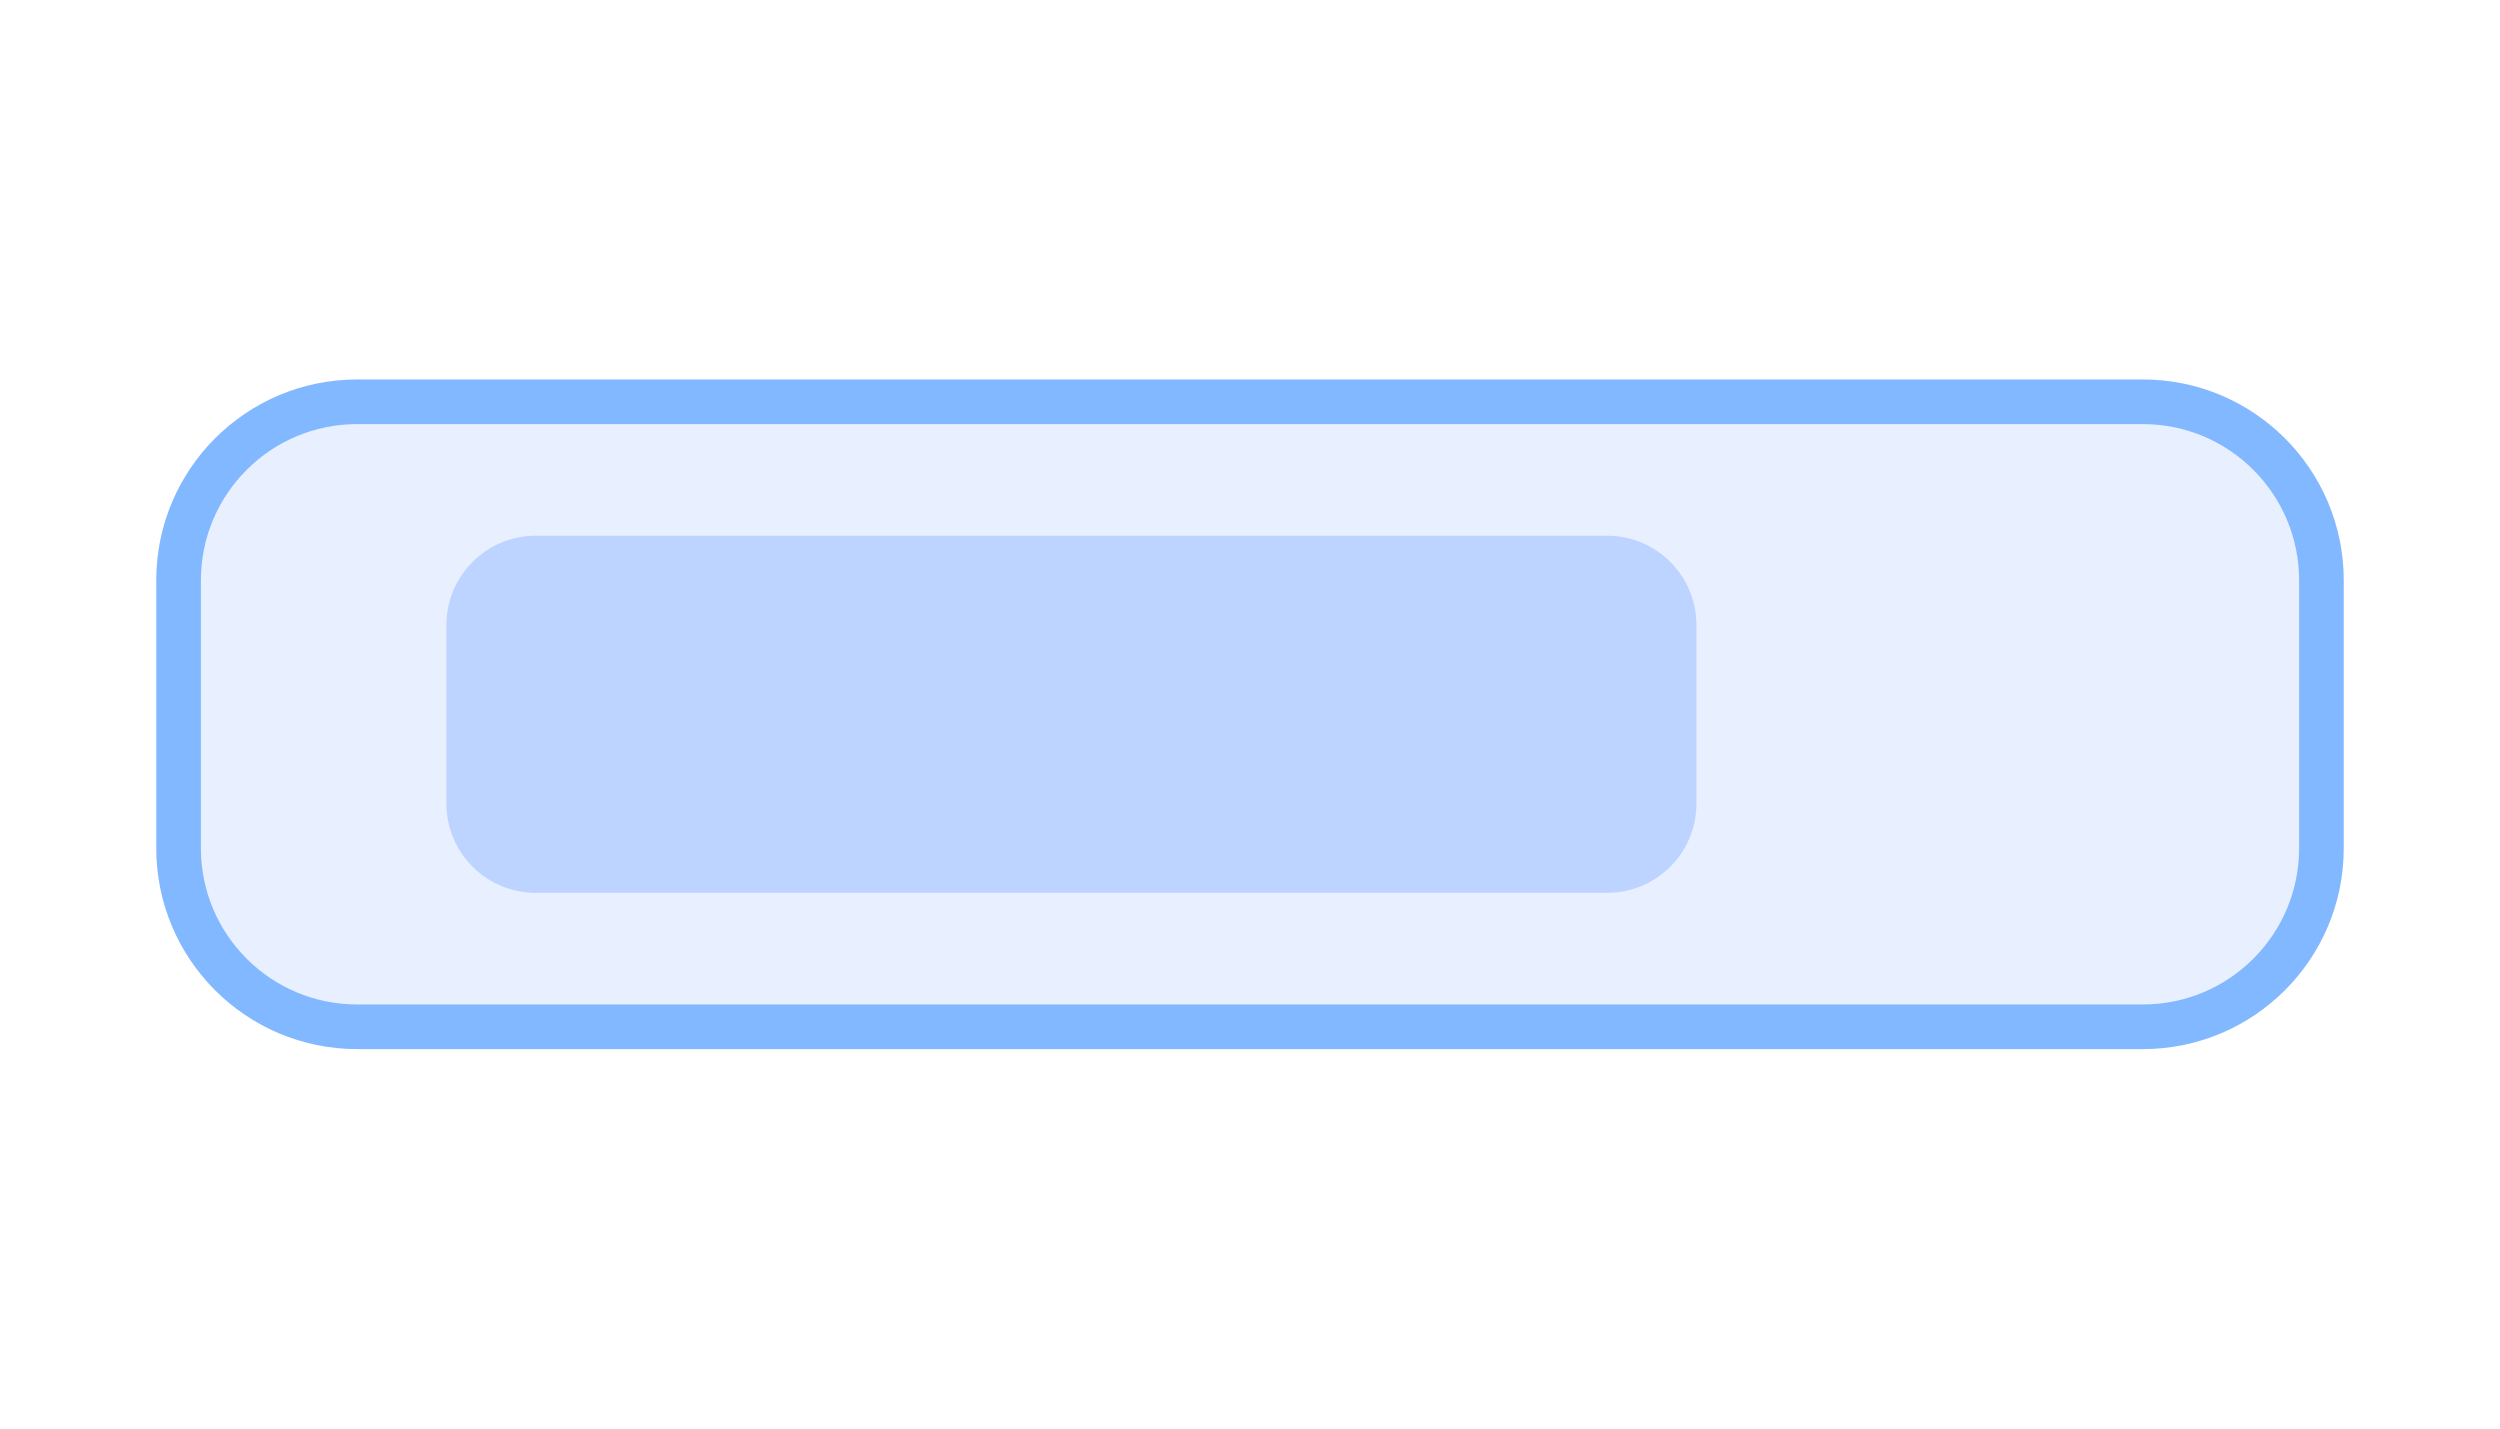
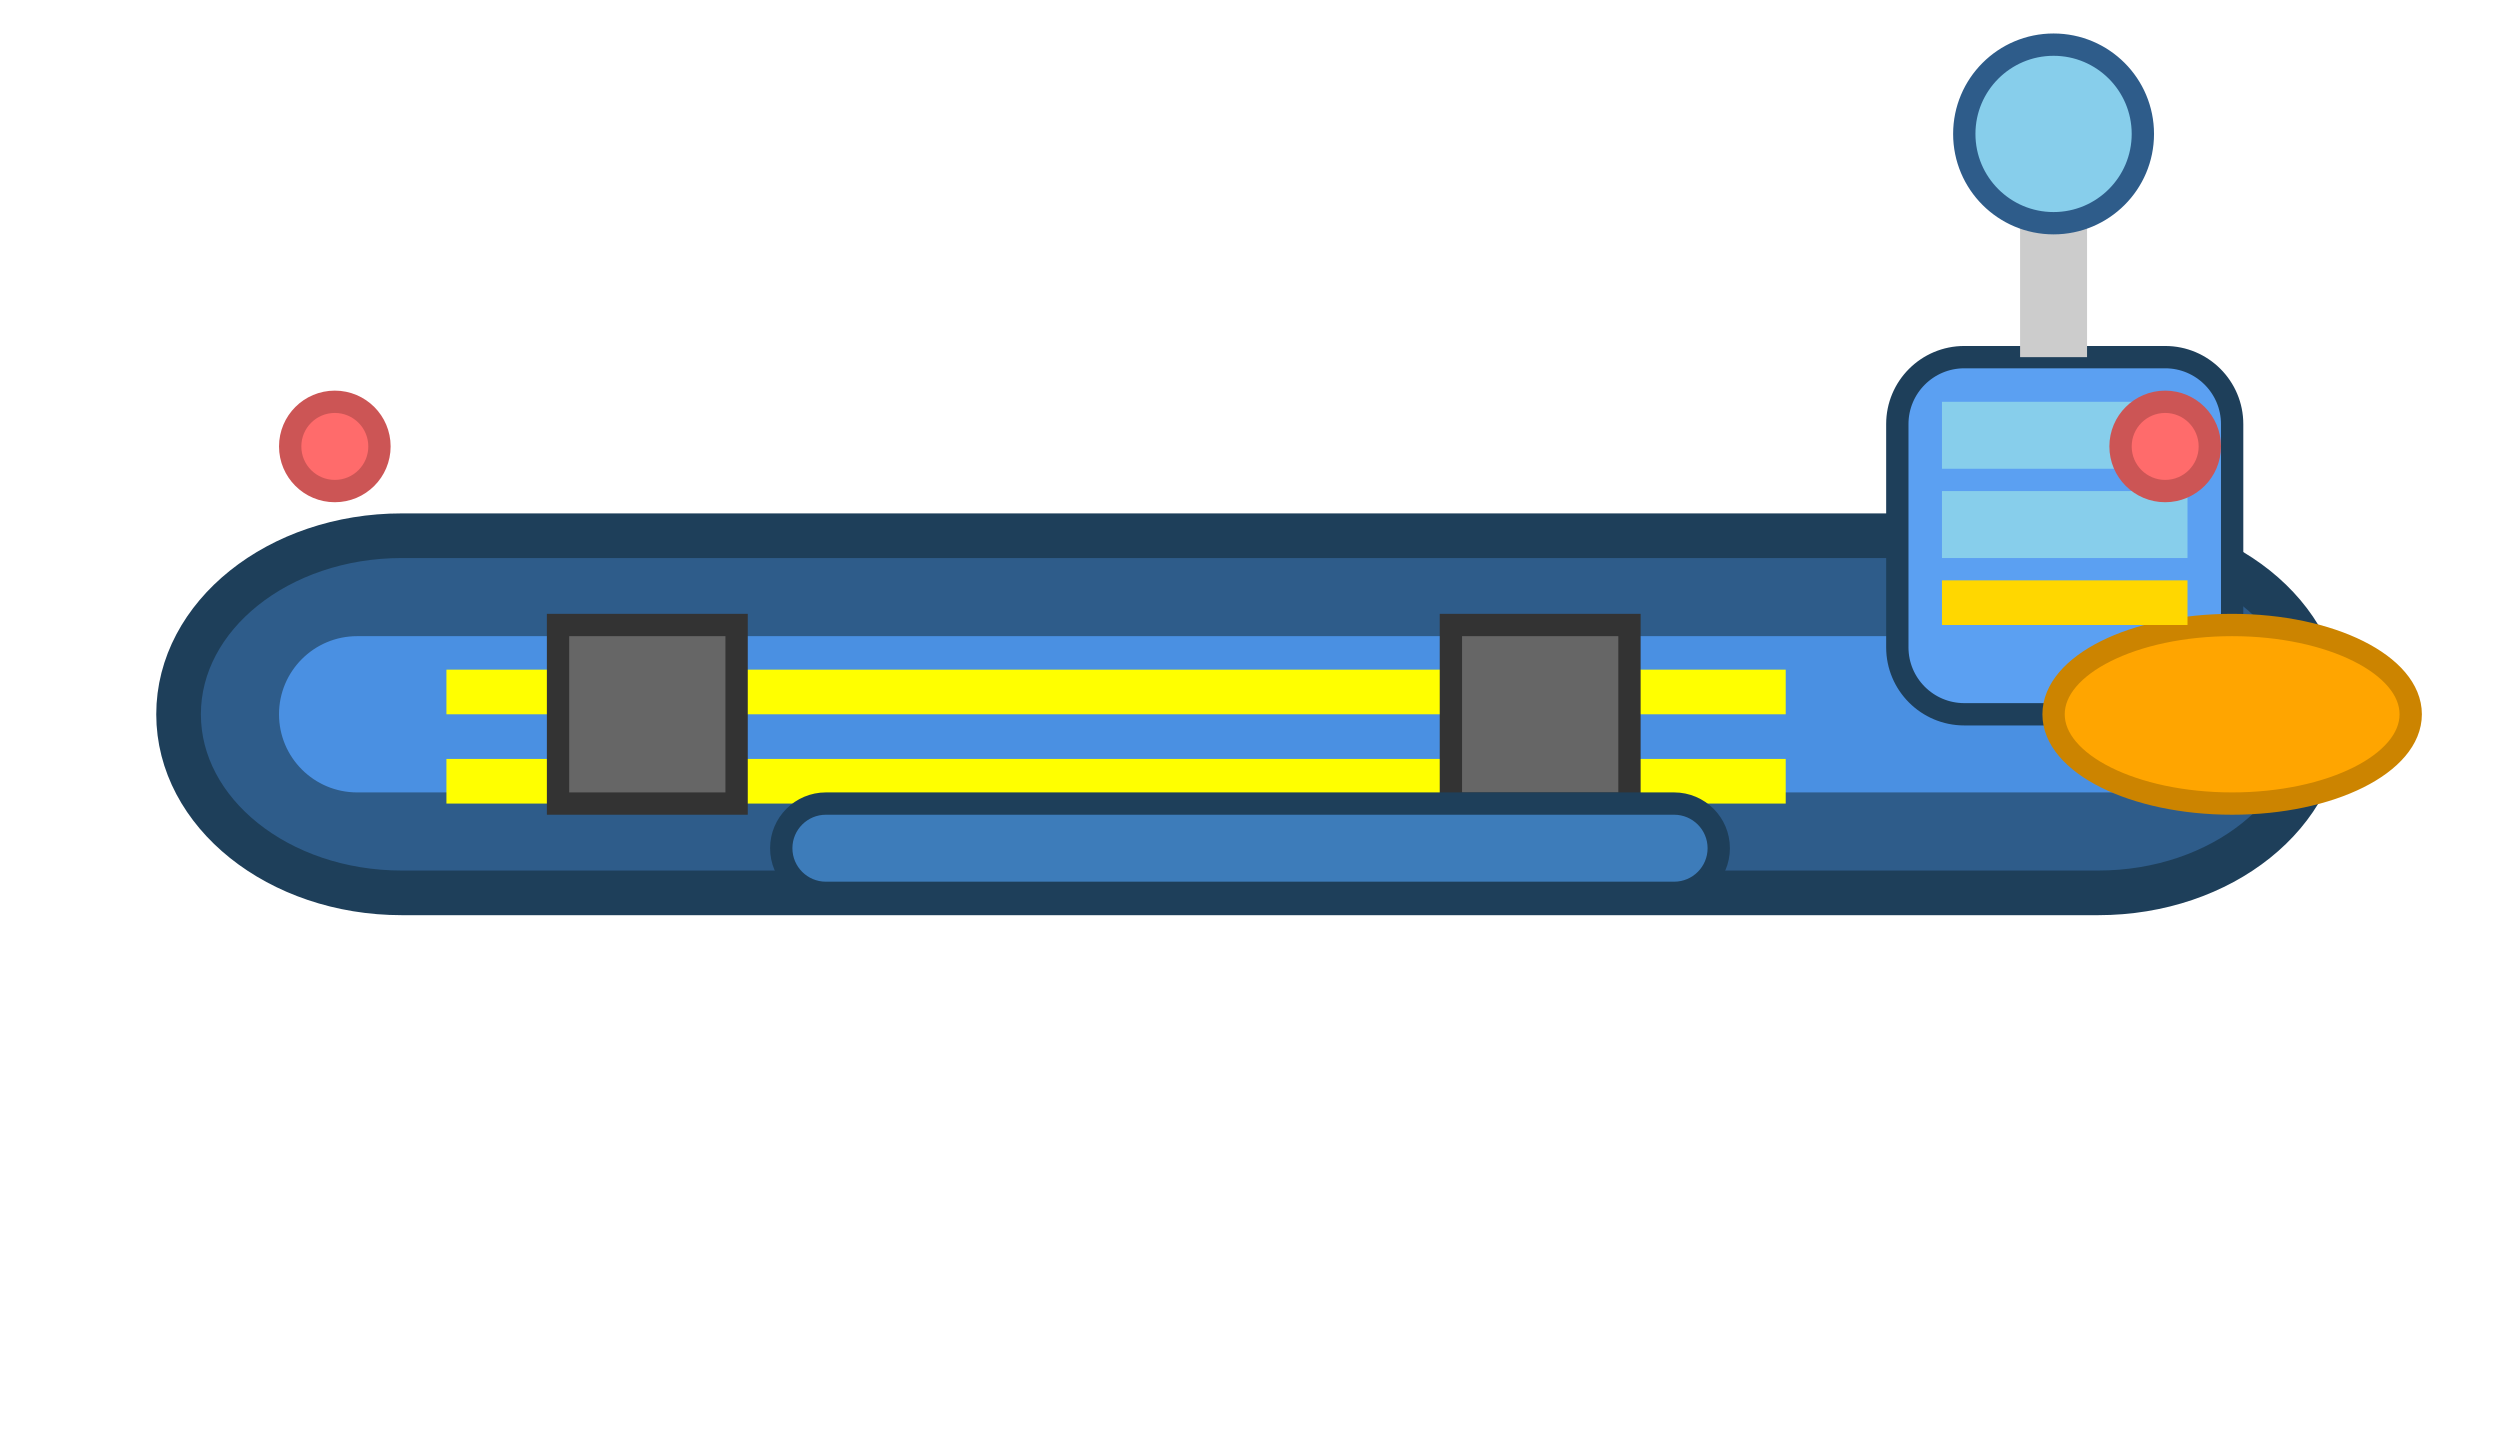
<svg xmlns="http://www.w3.org/2000/svg" width="112" height="64" viewBox="0 0 112 64">
-   <rect x="8" y="18" width="96" height="28" rx="8" fill="#e8f0ff" stroke="#82b8ff" stroke-width="2" />
-   <rect x="20" y="24" width="56" height="16" rx="4" fill="#bcd4ff" />
+   <rect x="8" y="24" width="96" height="16" rx="10" fill="#2e5c8a" stroke="#1e3f5a" stroke-width="2" />
+   <rect x="12" y="28" width="88" height="8" rx="4" fill="#4a90e2" stroke="#2e5c8a" stroke-width="1" />
+   <rect x="85" y="16" width="15" height="16" rx="3" fill="#5ba0f2" stroke="#1e3f5a" stroke-width="1" />
+   <rect x="87" y="18" width="11" height="3" fill="#87ceeb" />
+   <rect x="87" y="22" width="11" height="3" fill="#87ceeb" />
+   <line x1="92" y1="16" x2="92" y2="8" stroke="#cccccc" stroke-width="3" />
+   <circle cx="92" cy="6" r="4" fill="#87ceeb" stroke="#2e5c8a" stroke-width="1" />
+   <rect x="20" y="30" width="60" height="2" fill="#ffff00" />
+   <rect x="20" y="34" width="60" height="2" fill="#ffff00" />
+   <rect x="25" y="28" width="8" height="8" fill="#666666" stroke="#333333" stroke-width="1" />
+   <rect x="65" y="28" width="8" height="8" fill="#666666" stroke="#333333" stroke-width="1" />
+   <circle cx="15" cy="20" r="2" fill="#ff6b6b" stroke="#cc5555" stroke-width="1" />
+   <circle cx="97" cy="20" r="2" fill="#ff6b6b" stroke="#cc5555" stroke-width="1" />
+   <ellipse cx="100" cy="32" rx="8" ry="4" fill="#ffa500" stroke="#cc8400" stroke-width="1" />
+   <rect x="35" y="36" width="42" height="4" rx="2" fill="#3d7cba" stroke="#1e3f5a" stroke-width="1" />
+   <rect x="87" y="26" width="11" height="2" fill="#ffd700" />
</svg>
